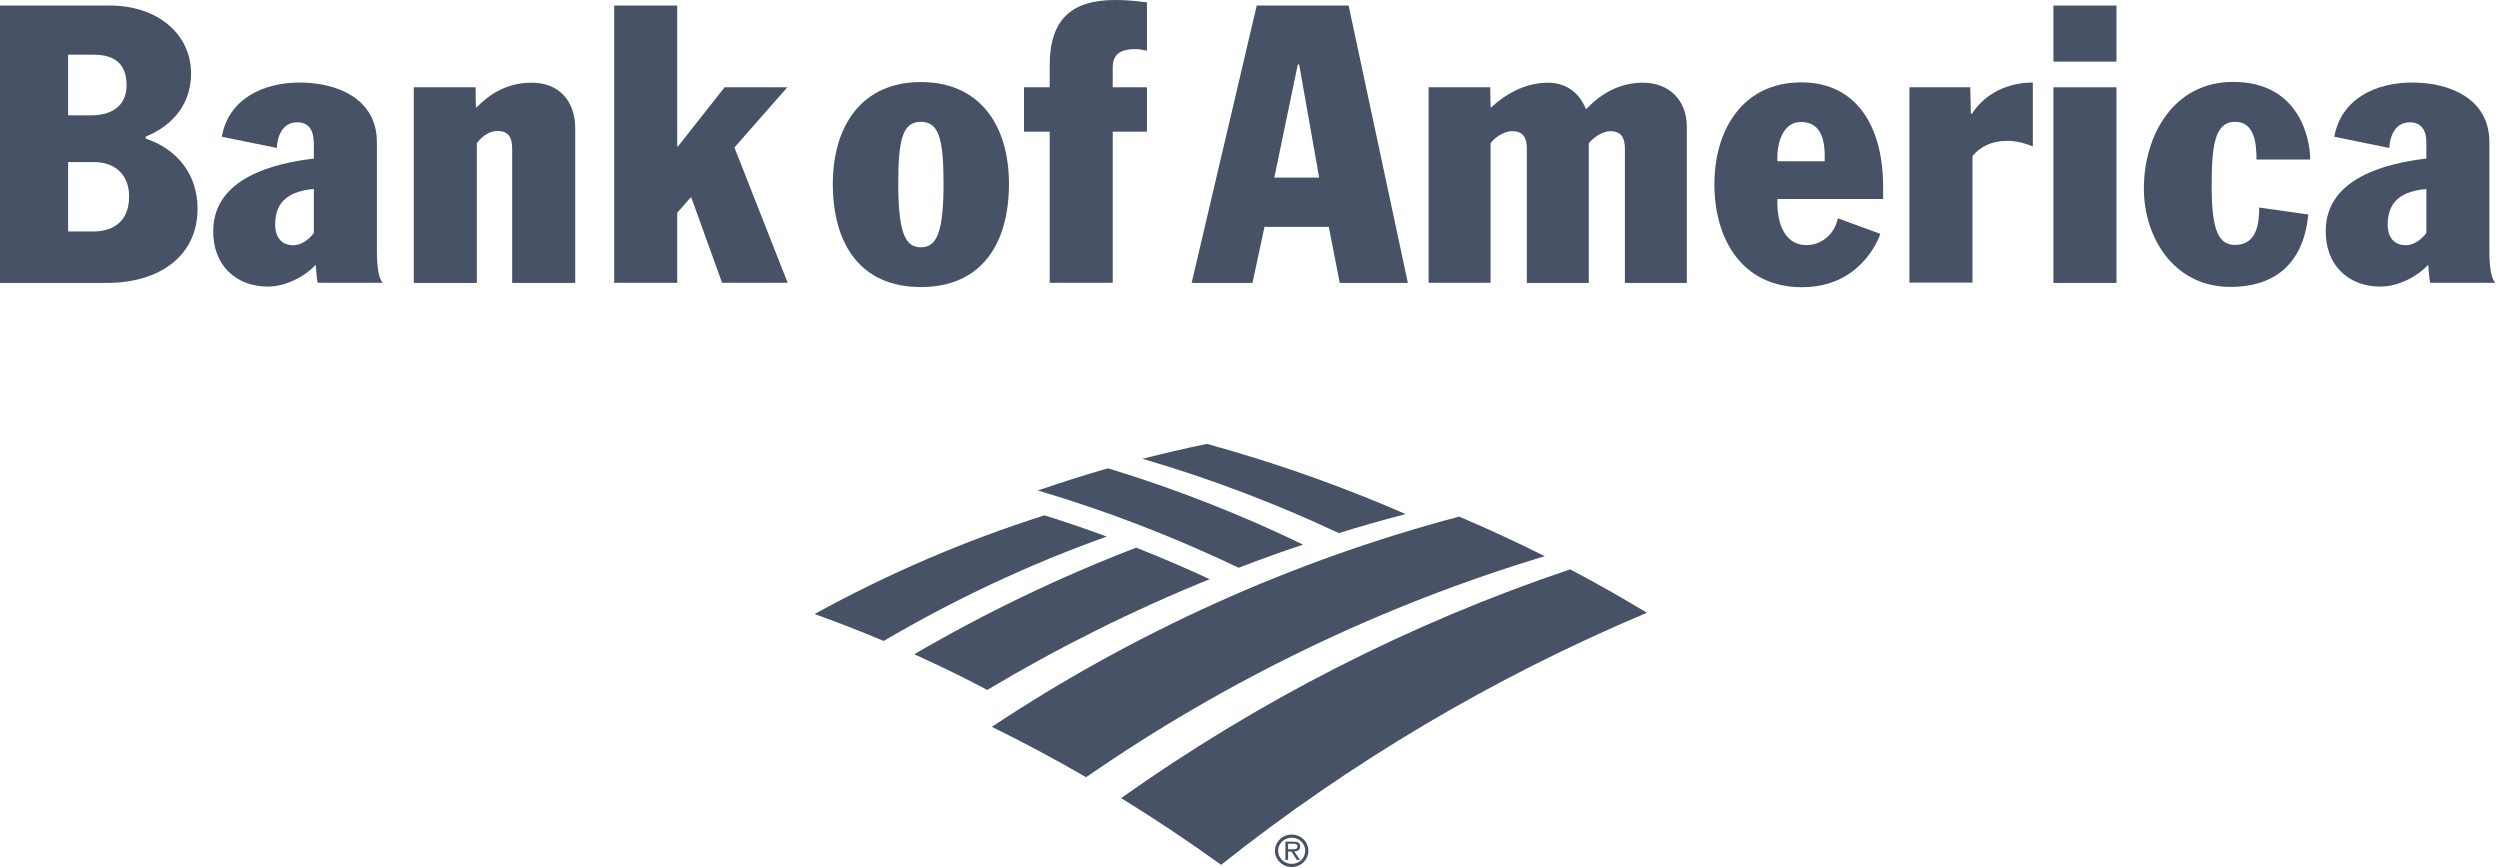
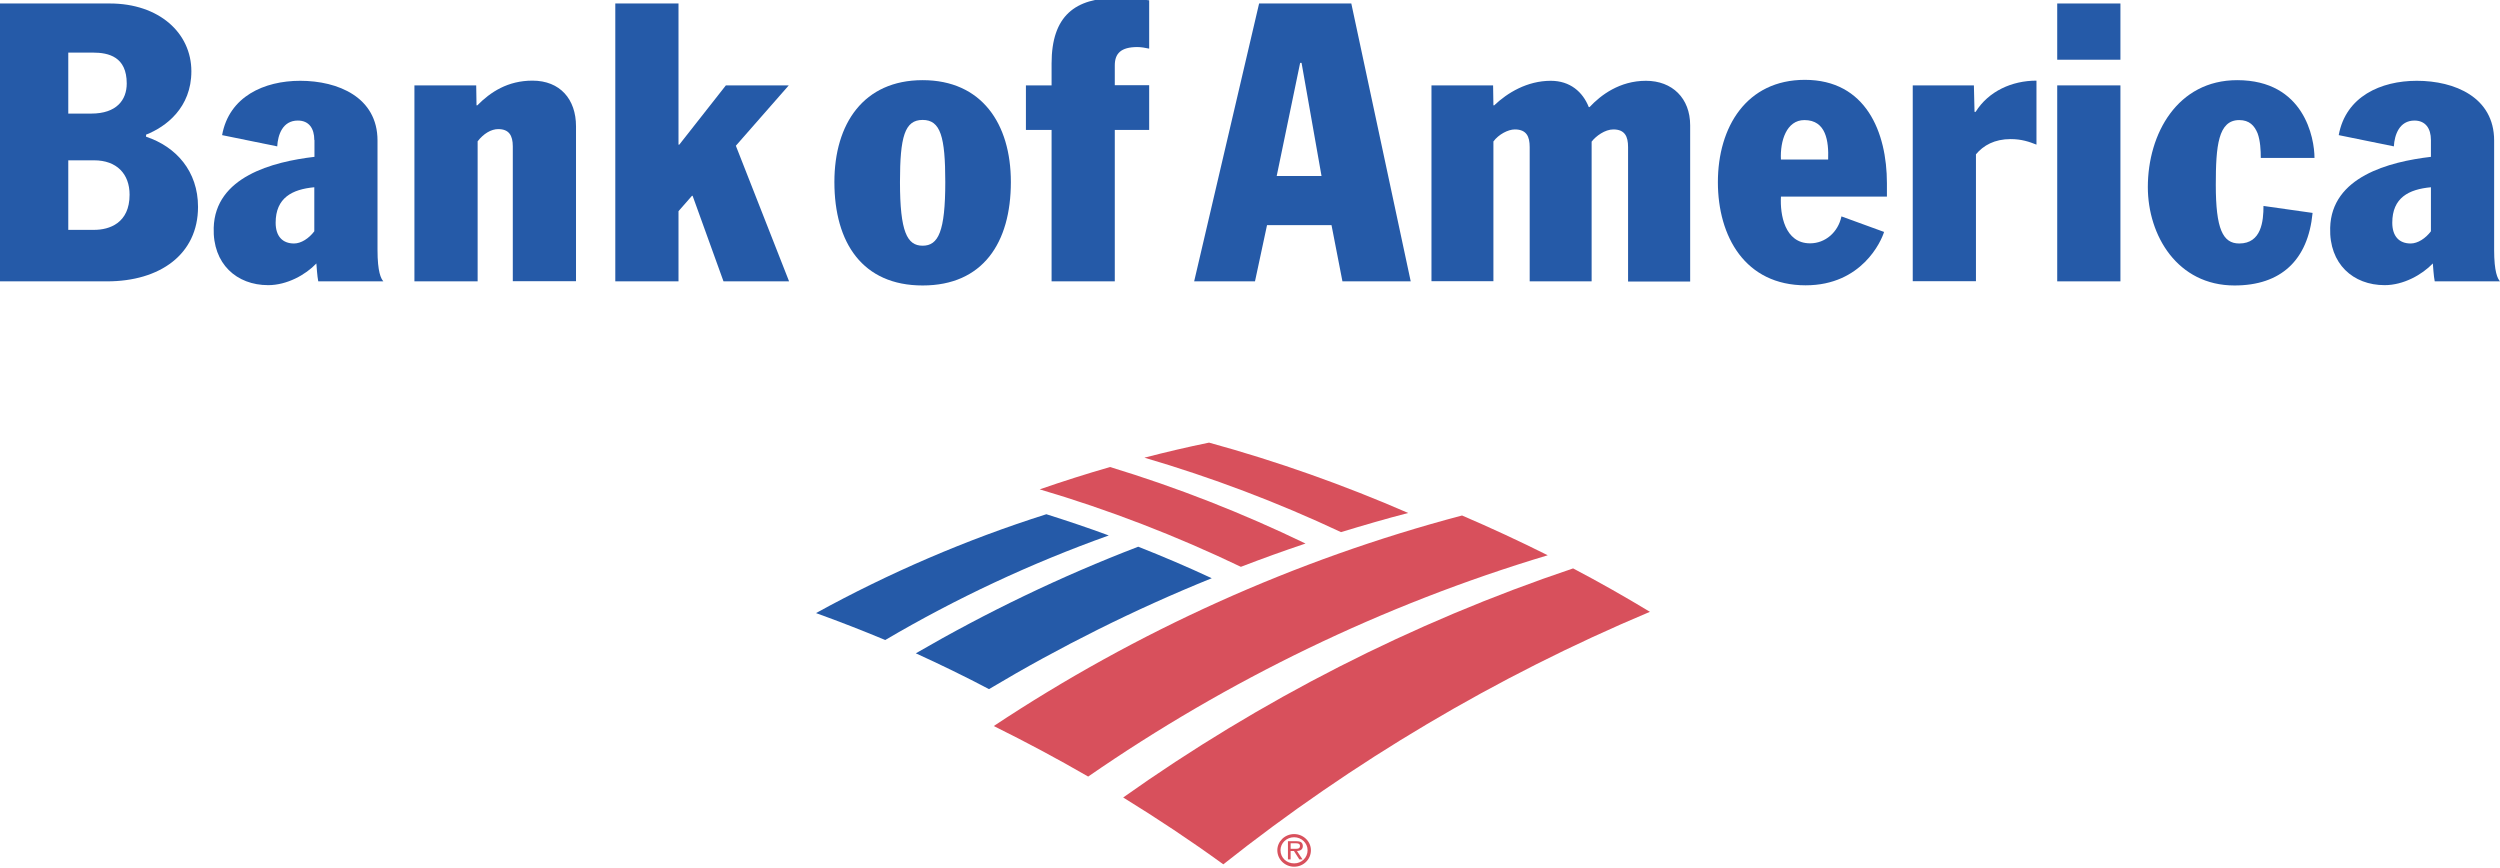
<svg xmlns="http://www.w3.org/2000/svg" version="1.1" id="Layer_1" x="0px" y="0px" viewBox="0 0 1578.1 547.3" style="enable-background:new 0 0 1578.1 547.3;" xml:space="preserve">
  <style type="text/css">
- 	.st0{fill:#475267;}
- 	.st1{fill-rule:evenodd;clip-rule:evenodd;fill:#475267;}
+ 	.st0{fill:#255AA8;}
+ 	.st1{fill-rule:evenodd;clip-rule:evenodd;fill:#255AA8;}
+ 	.st2{fill-rule:evenodd;clip-rule:evenodd;fill:#D8505C;}
</style>
  <g>
    <g>
      <g>
        <g>
-           <path class="st0" d="M581.3,51.8c37.2,0,55.6,27.3,55.6,64.2c0,38.4-17.7,65.2-55.6,65.2c-37.9,0-55.6-26.8-55.6-65.2      C525.8,79.1,544.2,51.8,581.3,51.8z M581.3,156.1c9.8,0,14.3-8.9,14.3-40.1c0-28.5-3-39.1-14.3-39.1      c-11.3,0-14.3,10.6-14.3,39.1C567.1,147.3,571.5,156.1,581.3,156.1z" />
-           <path class="st0" d="M662.6,83.1h-16.2v-28h16.2V41.3c0-30.2,15-41.3,41.3-41.3c7.9,0,13.8,0.7,20.1,1.5V32      c-2.2-0.5-5.2-1-7.3-1c-10.5,0-14.3,4.1-14.3,11.6v12.5h21.6v28h-21.6v95.4h-39.8V83.1z" />
+           <path class="st0" d="M582.4,50.6c37.2,0,55.7,27.4,55.7,64.3c0,38.4-17.7,65.3-55.7,65.3c-37.9,0-55.7-26.9-55.7-65.3      C526.7,78,545.2,50.6,582.4,50.6z M582.4,155.1c9.9,0,14.3-8.9,14.3-40.2c0-28.6-3-39.2-14.3-39.2c-11.3,0-14.3,10.6-14.3,39.2      C568.1,146.3,572.6,155.1,582.4,155.1z" />
+           <path class="st0" d="M663.8,82h-16.2V53.9h16.2V40.1c0-30.3,15-41.4,41.4-41.4c7.9,0,13.8,0.7,20.2,1.5v30.5      c-2.2-0.5-5.2-1-7.4-1c-10.5,0-14.3,4.1-14.3,11.6v12.5h21.7V82h-21.7v95.6h-39.9V82z" />
        </g>
        <g>
-           <path class="st0" d="M198,89.5c0-7.4-3.4-12.3-10.3-12.3c-9.6,0-12.6,9-13,16.2L140,86.3c4.4-24.3,26.6-34.2,49.2-34.2      c23.8,0,48.7,10.3,48.7,37.6v68.9c0,14,2.2,18.2,3.7,19.9h-41.1c-0.7-3.4-1-9.3-1.2-11.3c-6.8,7.2-18.6,13.7-30.3,13.7      c-19.9,0-35-13.4-34.4-36.1c0.9-32.1,37.2-41.6,63.5-44.7V89.5z M198,119.3c-13.9,1.3-24.3,6.6-24.3,22.4      c0,8.6,4.4,13.1,11.6,13.1c4.5,0,9.4-3.2,12.8-7.7V119.3z" />
-           <path class="st0" d="M301,90.3v88.3h-39.8V55.1h39l0.2,12.6h0.5c8.2-8.4,19.2-15.5,34.8-15.5c17.4,0,27.4,11.8,27.4,28.8v97.6      h-39.8v-85c0-7-2.5-10.9-9.2-10.9C309.5,82.6,304.6,85.6,301,90.3z" />
-           <polygon class="st0" points="387.7,3.5 427.5,3.5 427.5,92.4 428,92.4 457.4,55.1 497,55.1 463.6,93.1 497.2,178.5 455.8,178.5       436.4,124.7 435.9,124.7 427.5,134.3 427.5,178.5 387.7,178.5     " />
-           <path class="st0" d="M92,87.5c19,6.3,32.7,21.8,32.7,44.2c0,30-24.1,46.9-57.3,46.9H0V3.5h69.2c31,0,51.4,18.6,51.4,42.8      c0,22.9-15.9,34.9-28.6,39.9V87.5z M43,146.1h16.2c9.6,0,22.3-4.2,22.3-22.1c0-13-8.1-21.7-22.3-21.7H43V146.1z M43,72.8h14.5      c16,0,22.4-8.6,22.4-18.9c0-16.7-11.3-19.4-21.4-19.4H43V72.8z" />
+           <path class="st0" d="M198.4,88.4c0-7.4-3.4-12.3-10.4-12.3c-9.6,0-12.6,9-13,16.3l-34.8-7.1c4.4-24.4,26.6-34.3,49.3-34.3      c23.9,0,48.8,10.4,48.8,37.7v69c0,14.1,2.2,18.2,3.7,19.9h-41.1c-0.7-3.4-1-9.3-1.2-11.3c-6.8,7.2-18.6,13.7-30.4,13.7      c-19.9,0-35.1-13.4-34.4-36.2c0.9-32.2,37.2-41.7,63.6-44.8V88.4z M198.4,118.2c-13.9,1.3-24.4,6.6-24.4,22.4      c0,8.6,4.4,13.1,11.6,13.1c4.5,0,9.4-3.2,12.8-7.7V118.2z" />
+           <path class="st0" d="M301.5,89.2v88.4h-39.9V53.9h39l0.2,12.6h0.5c8.3-8.4,19.2-15.6,34.8-15.6c17.5,0,27.5,11.8,27.5,28.8v97.8      h-39.9V92.4c0-7-2.5-10.9-9.2-10.9C310,81.5,305.2,84.4,301.5,89.2z" />
+           <polygon class="st0" points="388.4,2.2 428.3,2.2 428.3,91.3 428.8,91.3 458.2,53.9 497.9,53.9 464.5,92 498.1,177.6       456.7,177.6 437.2,123.6 436.8,123.6 428.3,133.3 428.3,177.6 388.4,177.6     " />
+           <path class="st0" d="M92.2,86.3c19,6.3,32.8,21.8,32.8,44.3c0,30-24.1,47-57.4,47H0V2.2h69.3c31.1,0,51.5,18.6,51.5,42.8      c0,22.9-15.9,35-28.6,40V86.3z M43.1,145.1h16.3c9.6,0,22.4-4.2,22.4-22.2c0-13.1-8.1-21.7-22.4-21.7H43.1V145.1z M43.1,71.7      h14.5c16,0,22.4-8.6,22.4-19c0-16.8-11.3-19.5-21.4-19.5H43.1V71.7z" />
        </g>
        <g>
-           <path class="st0" d="M1531.6,89.5c0-7.4-3.4-12.3-10.4-12.3c-9.5,0-12.6,9-13,16.2l-34.7-7.1c4.4-24.3,26.6-34.2,49.2-34.2      c23.9,0,48.7,10.3,48.7,37.6v68.9c0,14,2.2,18.2,3.7,19.9h-41.1c-0.7-3.4-1-9.3-1.2-11.3c-6.8,7.2-18.6,13.7-30.3,13.7      c-19.9,0-35-13.4-34.4-36.1c0.8-32.1,37.1-41.6,63.5-44.7V89.5z M1531.6,119.3c-14,1.3-24.4,6.6-24.4,22.4      c0,8.6,4.4,13.1,11.6,13.1c4.5,0,9.4-3.2,12.8-7.7V119.3z" />
-           <path class="st0" d="M1122,125.4c-0.6,11,2.3,29.3,18.4,29.3c9.6,0,17.7-7,19.7-16.9l26.8,9.8c-1.7,5.6-14,33.7-49.4,33.7      c-38.1,0-55.3-30.7-55.3-64.9c0-34.9,18.2-64.4,54.8-64.4c38.4,0,51.7,33,51.7,65.2v8.4H1122z M1151.8,101.8      c0.4-11.5-1.2-24.8-15-24.8c-11.3,0-15.4,13.2-14.8,24.8H1151.8z" />
-           <rect x="1296.2" y="55.1" class="st0" width="39.8" height="123.5" />
-           <rect x="1296.2" y="3.5" class="st0" width="39.8" height="35.4" />
-           <path class="st0" d="M1424.4,100.8c0-4.9-0.3-10.8-2-15.5c-2-4.9-5.2-8.4-11.5-8.4c-13.3,0-14.8,16.2-14.8,40.8      c0,27.8,4.4,36.9,14.8,36.9c14,0,15.2-14.3,15.2-23.6l31,4.4c-2.9,30-20.1,45.7-49.2,45.7c-35.9,0-54.6-31.5-54.6-62      c0-33.7,18.7-67.4,56.3-67.4c42.3,0,48.7,36.6,48.7,49H1424.4z" />
-           <path class="st0" d="M793.3,3.5h58l37.4,175.1h-43l-6.9-35.4h-40.6l-7.6,35.4h-38.4L793.3,3.5z M804.4,112.1h28.3l-12.6-71.3      h-0.9L804.4,112.1z" />
-           <path class="st0" d="M1205.1,55.1h38.6l0.4,16.7h0.7c8.2-13,23-19.7,38.4-19.7v40.3c-4.5-1.7-9.4-3.5-16.2-3.5      c-10.2,0-17.2,4-21.9,9.6v79.9h-39.8V55.1z" />
-           <path class="st0" d="M1002.9,90.5v88.1h-39.1V93.9c0-6.6-2-11.1-9.4-11.1c-4.2,0-10.1,3.1-13.5,7.6v88.1h-39.1V55.1h38.9      l0.2,12.6h0.5c8.4-7.8,20.9-15.5,35.7-15.5c12.1,0,20.2,7,23.9,16.5h0.5c7-7.5,18.9-16.5,35.5-16.5c16.6,0,27.8,10.9,27.8,28      v98.4h-39.1V93.9c0-6.6-2-11.1-9.3-11.1C1011.2,82.9,1005.5,87.1,1002.9,90.5z" />
+           <path class="st0" d="M1534.5,88.4c0-7.4-3.5-12.3-10.4-12.3c-9.5,0-12.6,9-13,16.3l-34.8-7.1c4.4-24.4,26.6-34.3,49.3-34.3      c23.9,0,48.8,10.4,48.8,37.7v69c0,14.1,2.2,18.2,3.7,19.9h-41.2c-0.7-3.4-1-9.3-1.2-11.3c-6.9,7.2-18.6,13.7-30.4,13.7      c-19.9,0-35.1-13.4-34.4-36.2c0.8-32.2,37.2-41.7,63.6-44.8V88.4z M1534.5,118.2c-14,1.3-24.4,6.6-24.4,22.4      c0,8.6,4.4,13.1,11.6,13.1c4.5,0,9.4-3.2,12.8-7.7V118.2z" />
+           <path class="st0" d="M1124.2,124.3c-0.6,11,2.3,29.3,18.4,29.3c9.6,0,17.7-7,19.8-17l26.9,9.8c-1.7,5.7-14,33.7-49.5,33.7      c-38.2,0-55.4-30.8-55.4-65.1c0-35,18.2-64.6,54.9-64.6c38.5,0,51.8,33,51.8,65.3v8.4H1124.2z M1154,100.7      c0.4-11.5-1.2-24.9-15-24.9c-11.3,0-15.4,13.2-14.8,24.9H1154z" />
+           <rect x="1298.6" y="53.9" class="st0" width="39.9" height="123.7" />
+           <rect x="1298.6" y="2.2" class="st0" width="39.9" height="35.5" />
+           <path class="st0" d="M1427.1,99.7c0-4.9-0.3-10.8-2-15.5c-2-4.9-5.2-8.4-11.6-8.4c-13.3,0-14.8,16.3-14.8,40.9      c0,27.8,4.4,37,14.8,37c14.1,0,15.3-14.3,15.3-23.7l31,4.4c-2.9,30.1-20.2,45.8-49.3,45.8c-36,0-54.7-31.5-54.7-62.1      c0-33.7,18.7-67.5,56.4-67.5c42.4,0,48.8,36.7,48.8,49.1H1427.1z" />
+           <path class="st0" d="M794.8,2.2H853l37.5,175.4h-43.1l-6.9-35.5h-40.7l-7.6,35.5h-38.4L794.8,2.2z M805.9,111.1h28.3l-12.6-71.4      h-0.9L805.9,111.1z" />
+           <path class="st0" d="M1207.4,53.9h38.6l0.4,16.7h0.7c8.2-13.1,23-19.7,38.4-19.7v40.4c-4.5-1.8-9.4-3.5-16.3-3.5      c-10.2,0-17.2,4-21.9,9.6v80.1h-39.9V53.9z" />
+           <path class="st0" d="M1004.7,89.4v88.2h-39.1V92.8c0-6.6-2-11.1-9.4-11.1c-4.2,0-10.2,3.1-13.5,7.6v88.2h-39.1V53.9h38.9      l0.2,12.6h0.5C951.5,58.6,964,51,978.9,51c12.2,0,20.2,7,24,16.6h0.5c7-7.5,18.9-16.6,35.6-16.6c16.6,0,27.9,11,27.9,28.1v98.6      h-39.2V92.8c0-6.6-2-11.1-9.3-11.1C1013.1,81.7,1007.4,85.9,1004.7,89.4z" />
        </g>
      </g>
    </g>
  </g>
  <g>
-     <path class="st1" d="M717.2,345.7c15.7,6.2,31.1,12.8,46.4,19.9c-48.6,19.7-95.5,43.1-140.4,69.9c-15.1-8-30.5-15.5-46.1-22.5   C621.8,386.9,668.6,364.4,717.2,345.7z" />
-     <path class="st1" d="M659.3,325.3c-50.4,16-99,36.9-145.1,62.3c14.7,5.3,29.2,10.9,43.6,17c44.6-26.2,91.8-48.4,140.8-65.9   C685.6,333.9,672.5,329.4,659.3,325.3z" />
+     <path class="st1" d="M718.5,345.1c15.7,6.2,31.2,12.8,46.4,19.9c-48.7,19.7-95.7,43.2-140.6,70c-15.2-8-30.6-15.5-46.2-22.6   C622.9,386.4,669.8,363.8,718.5,345.1z" />
+     <path class="st1" d="M660.5,324.6c-50.5,16-99.2,37-145.4,62.4c14.7,5.3,29.3,11,43.7,17c44.7-26.3,91.9-48.4,141.1-66   C686.9,333.2,673.8,328.8,660.5,324.6z" />
  </g>
  <g>
    <g>
-       <path class="st1" d="M804.8,537c0-5.6,4.7-10.2,10.6-10.2c5.8,0,10.5,4.6,10.5,10.2c0,5.7-4.7,10.3-10.5,10.3    C809.5,547.3,804.8,542.7,804.8,537z M806.8,537c0,4.7,3.8,8.3,8.6,8.3c4.7,0,8.5-3.6,8.5-8.3c0-4.5-3.8-8.2-8.5-8.2    C810.6,528.8,806.8,532.5,806.8,537z" />
-       <path class="st1" d="M820.6,542.8h-2l-3.4-5.3h-2.1v5.3h-1.7v-11.5h5.1c1,0,2,0.1,2.9,0.5c0.9,0.5,1.3,1.5,1.3,2.5    c0,2.3-1.6,3.1-3.7,3.2L820.6,542.8z M815.1,536.1c1.6,0,3.9,0.3,3.9-1.8c0-1.5-1.3-1.7-2.8-1.7h-3.1v3.5H815.1z" />
+       <path class="st2" d="M806.3,536.7c0-5.6,4.8-10.2,10.6-10.2c5.8,0,10.6,4.6,10.6,10.2c0,5.8-4.7,10.4-10.6,10.4    C811.1,547.1,806.3,542.5,806.3,536.7z M808.3,536.7c0,4.7,3.8,8.3,8.6,8.3c4.7,0,8.5-3.6,8.5-8.3c0-4.5-3.8-8.2-8.5-8.2    C812.1,528.5,808.3,532.2,808.3,536.7z" />
+       <path class="st2" d="M822.2,542.5h-2l-3.4-5.3h-2.1v5.3H813V531h5.2c1,0,2,0.1,2.9,0.5c0.9,0.5,1.3,1.5,1.3,2.5    c0,2.3-1.6,3.1-3.7,3.2L822.2,542.5z M816.7,535.8c1.7,0,3.9,0.3,3.9-1.8c0-1.5-1.3-1.7-2.8-1.7h-3.1v3.5H816.7z" />
    </g>
    <g>
      <g>
-         <path class="st1" d="M822.6,343.8c-39.7-19.2-80.8-35.3-123.2-48.2c-14.9,4.3-29.7,9-44.3,14c43.6,12.9,86,29.3,126.8,48.8     C795.3,353.2,808.9,348.3,822.6,343.8z" />
-         <path class="st1" d="M887.3,324.5c-40.6-17.7-82.5-32.5-125.4-44.3c-13.7,2.8-27.2,6-40.7,9.4c42.6,12.4,84,28.2,123.9,46.9     C859,332.2,873.1,328.2,887.3,324.5z" />
-         <path class="st1" d="M991.1,359.4C889.3,393.7,794,442.6,707.7,503.8c21.5,13.2,42.6,27.3,63.1,42.1     c81.3-64.5,171.6-118.2,268.8-159.1C1023.7,377.2,1007.5,368,991.1,359.4z" />
-         <path class="st1" d="M921.1,326.1c-105.8,28-205.3,73.2-295,132.7c20.2,9.9,40.1,20.6,59.5,31.8     c87.9-60.8,185.5-108.2,289.5-139.5C957.4,342.2,939.4,333.9,921.1,326.1z" />
+         <path class="st2" d="M824.1,343.1c-39.7-19.2-81-35.4-123.4-48.3c-14.9,4.3-29.7,9-44.4,14.1c43.7,12.9,86.1,29.3,127,48.9     C796.8,352.6,810.4,347.7,824.1,343.1z" />
+         <path class="st2" d="M888.9,323.8c-40.7-17.7-82.7-32.6-125.7-44.4c-13.7,2.8-27.3,6-40.8,9.5c42.6,12.5,84.1,28.2,124.1,47     C860.6,331.6,874.7,327.5,888.9,323.8z" />
+         <path class="st2" d="M993,358.8C891,393.1,795.4,442.1,709,503.4c21.6,13.3,42.7,27.3,63.2,42.2c81.5-64.6,172-118.5,269.3-159.4     C1025.6,376.6,1009.4,367.4,993,358.8z" />
+         <path class="st2" d="M922.9,325.4c-106,28-205.7,73.3-295.6,132.9c20.2,10,40.1,20.6,59.6,31.9     c88.1-60.9,185.8-108.4,290.1-139.7C959.2,341.6,941.1,333.2,922.9,325.4z" />
      </g>
    </g>
  </g>
</svg>
